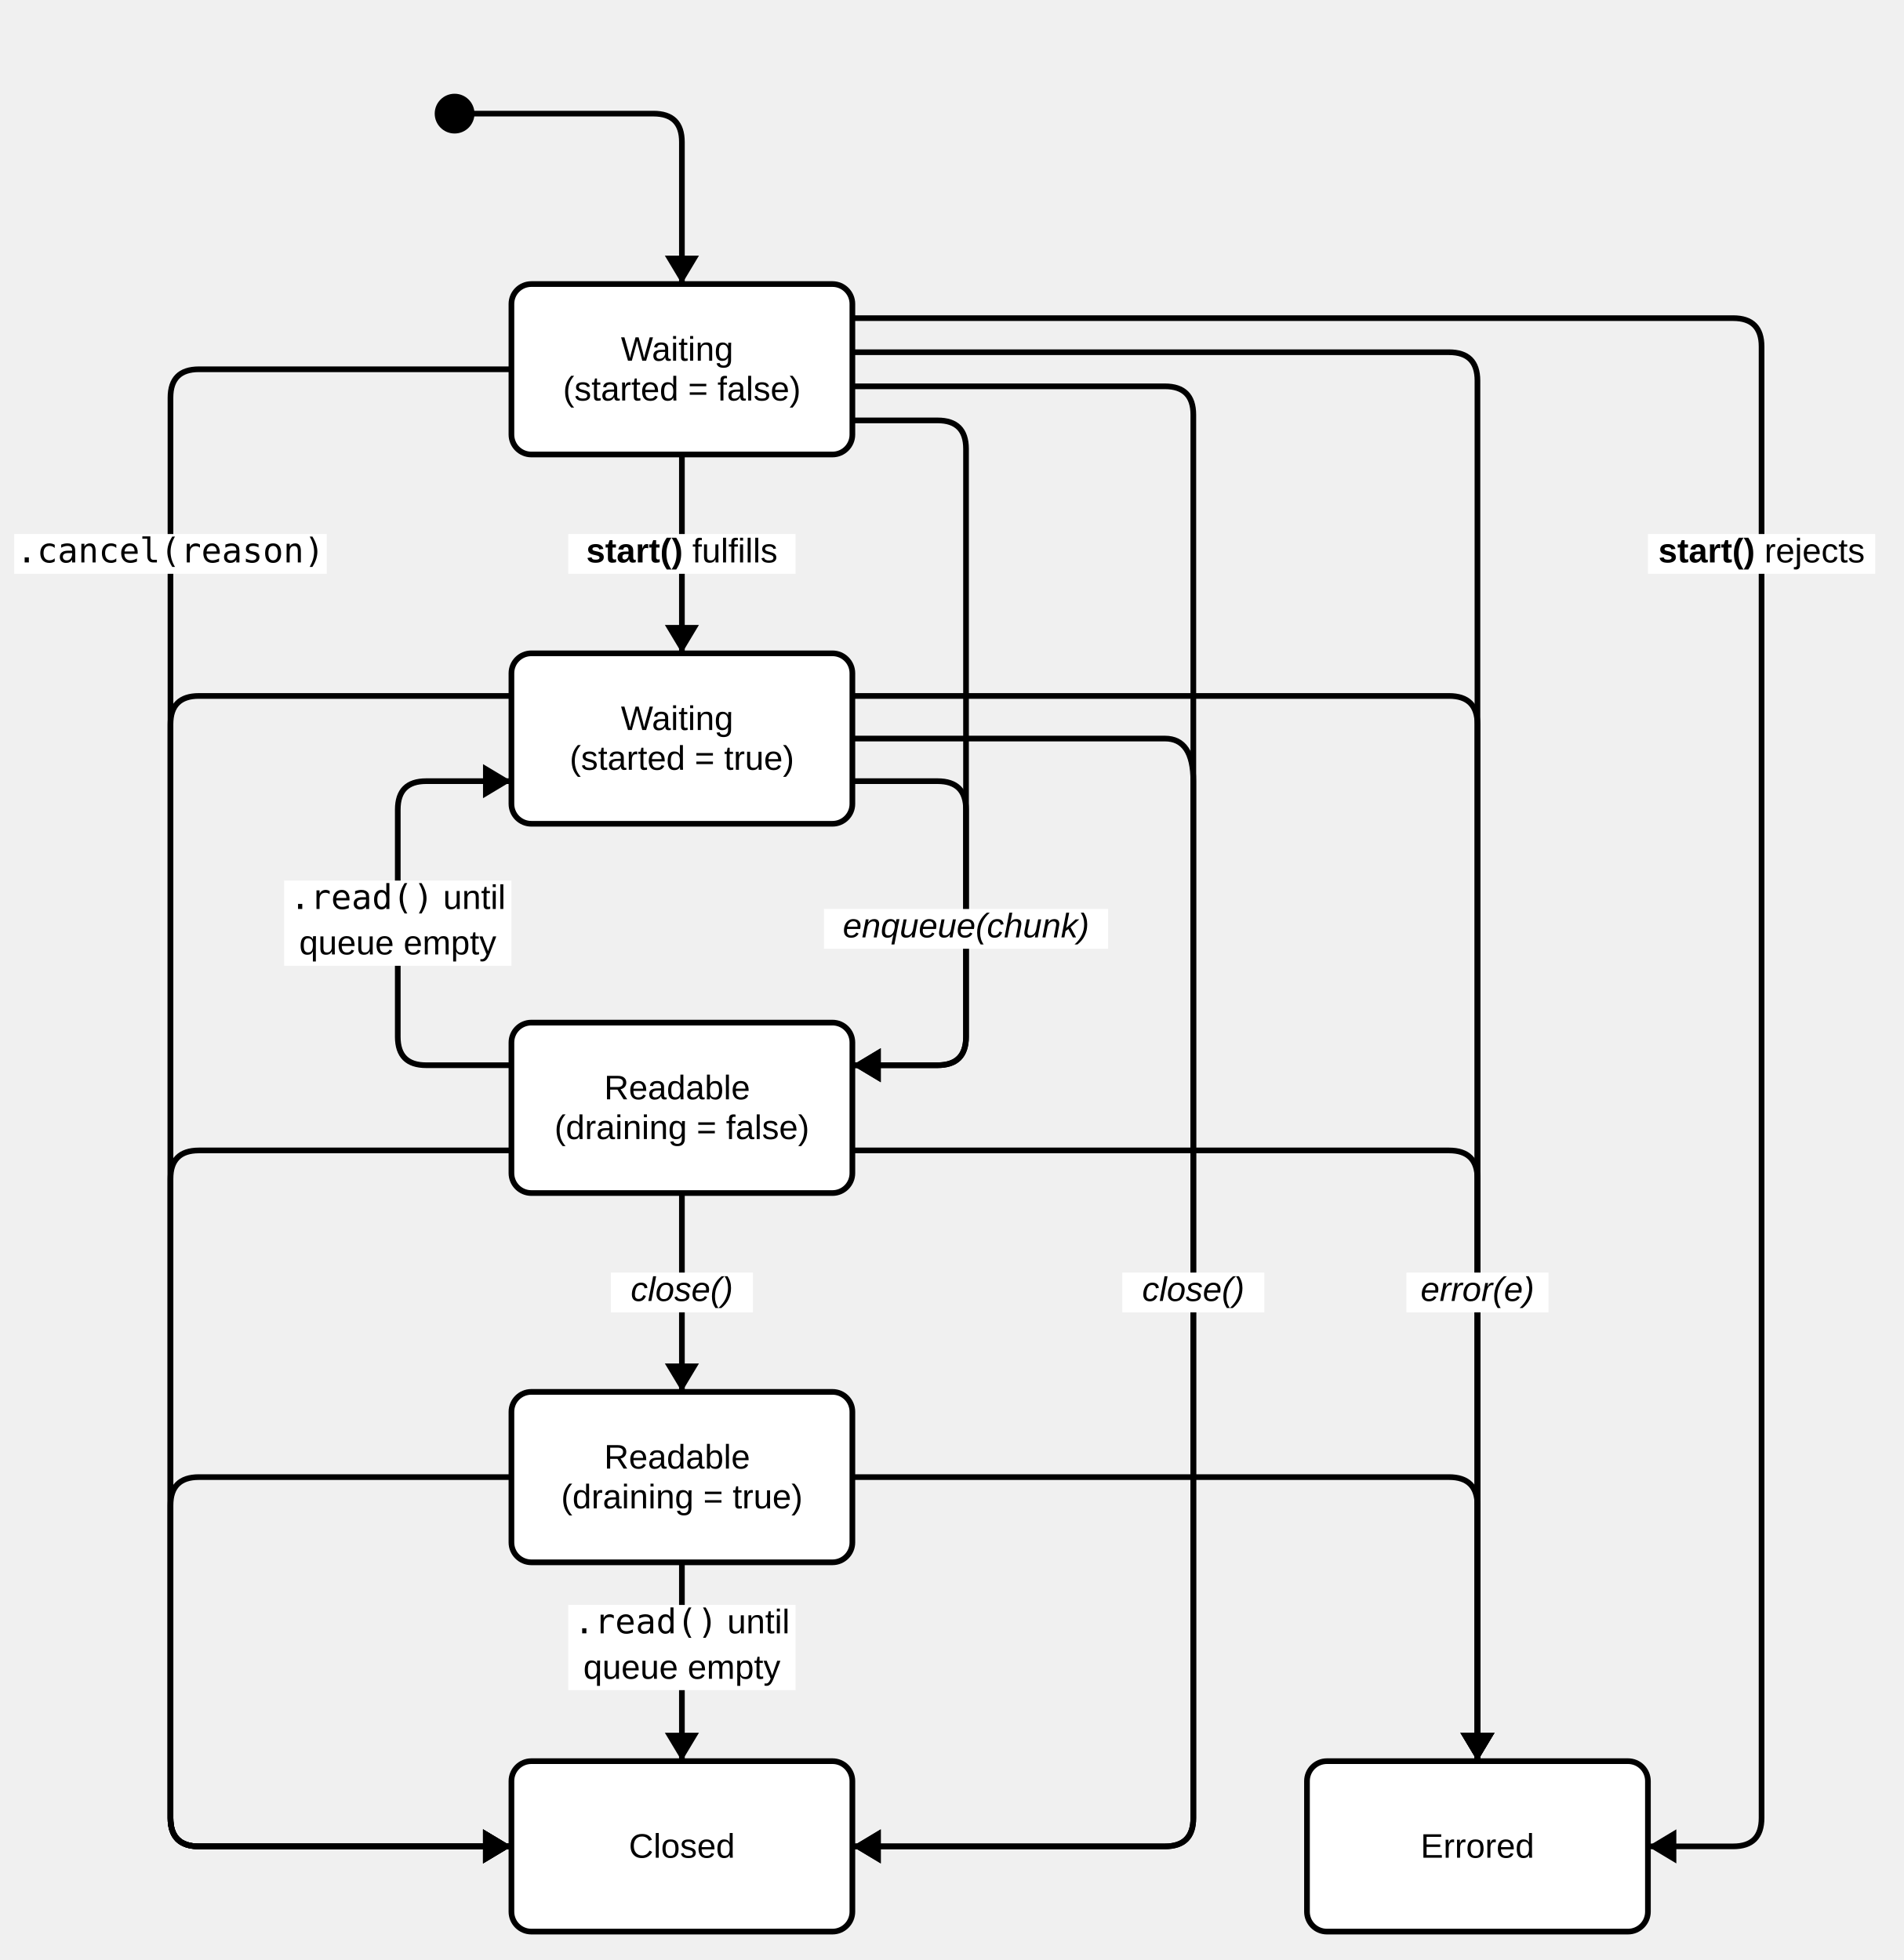
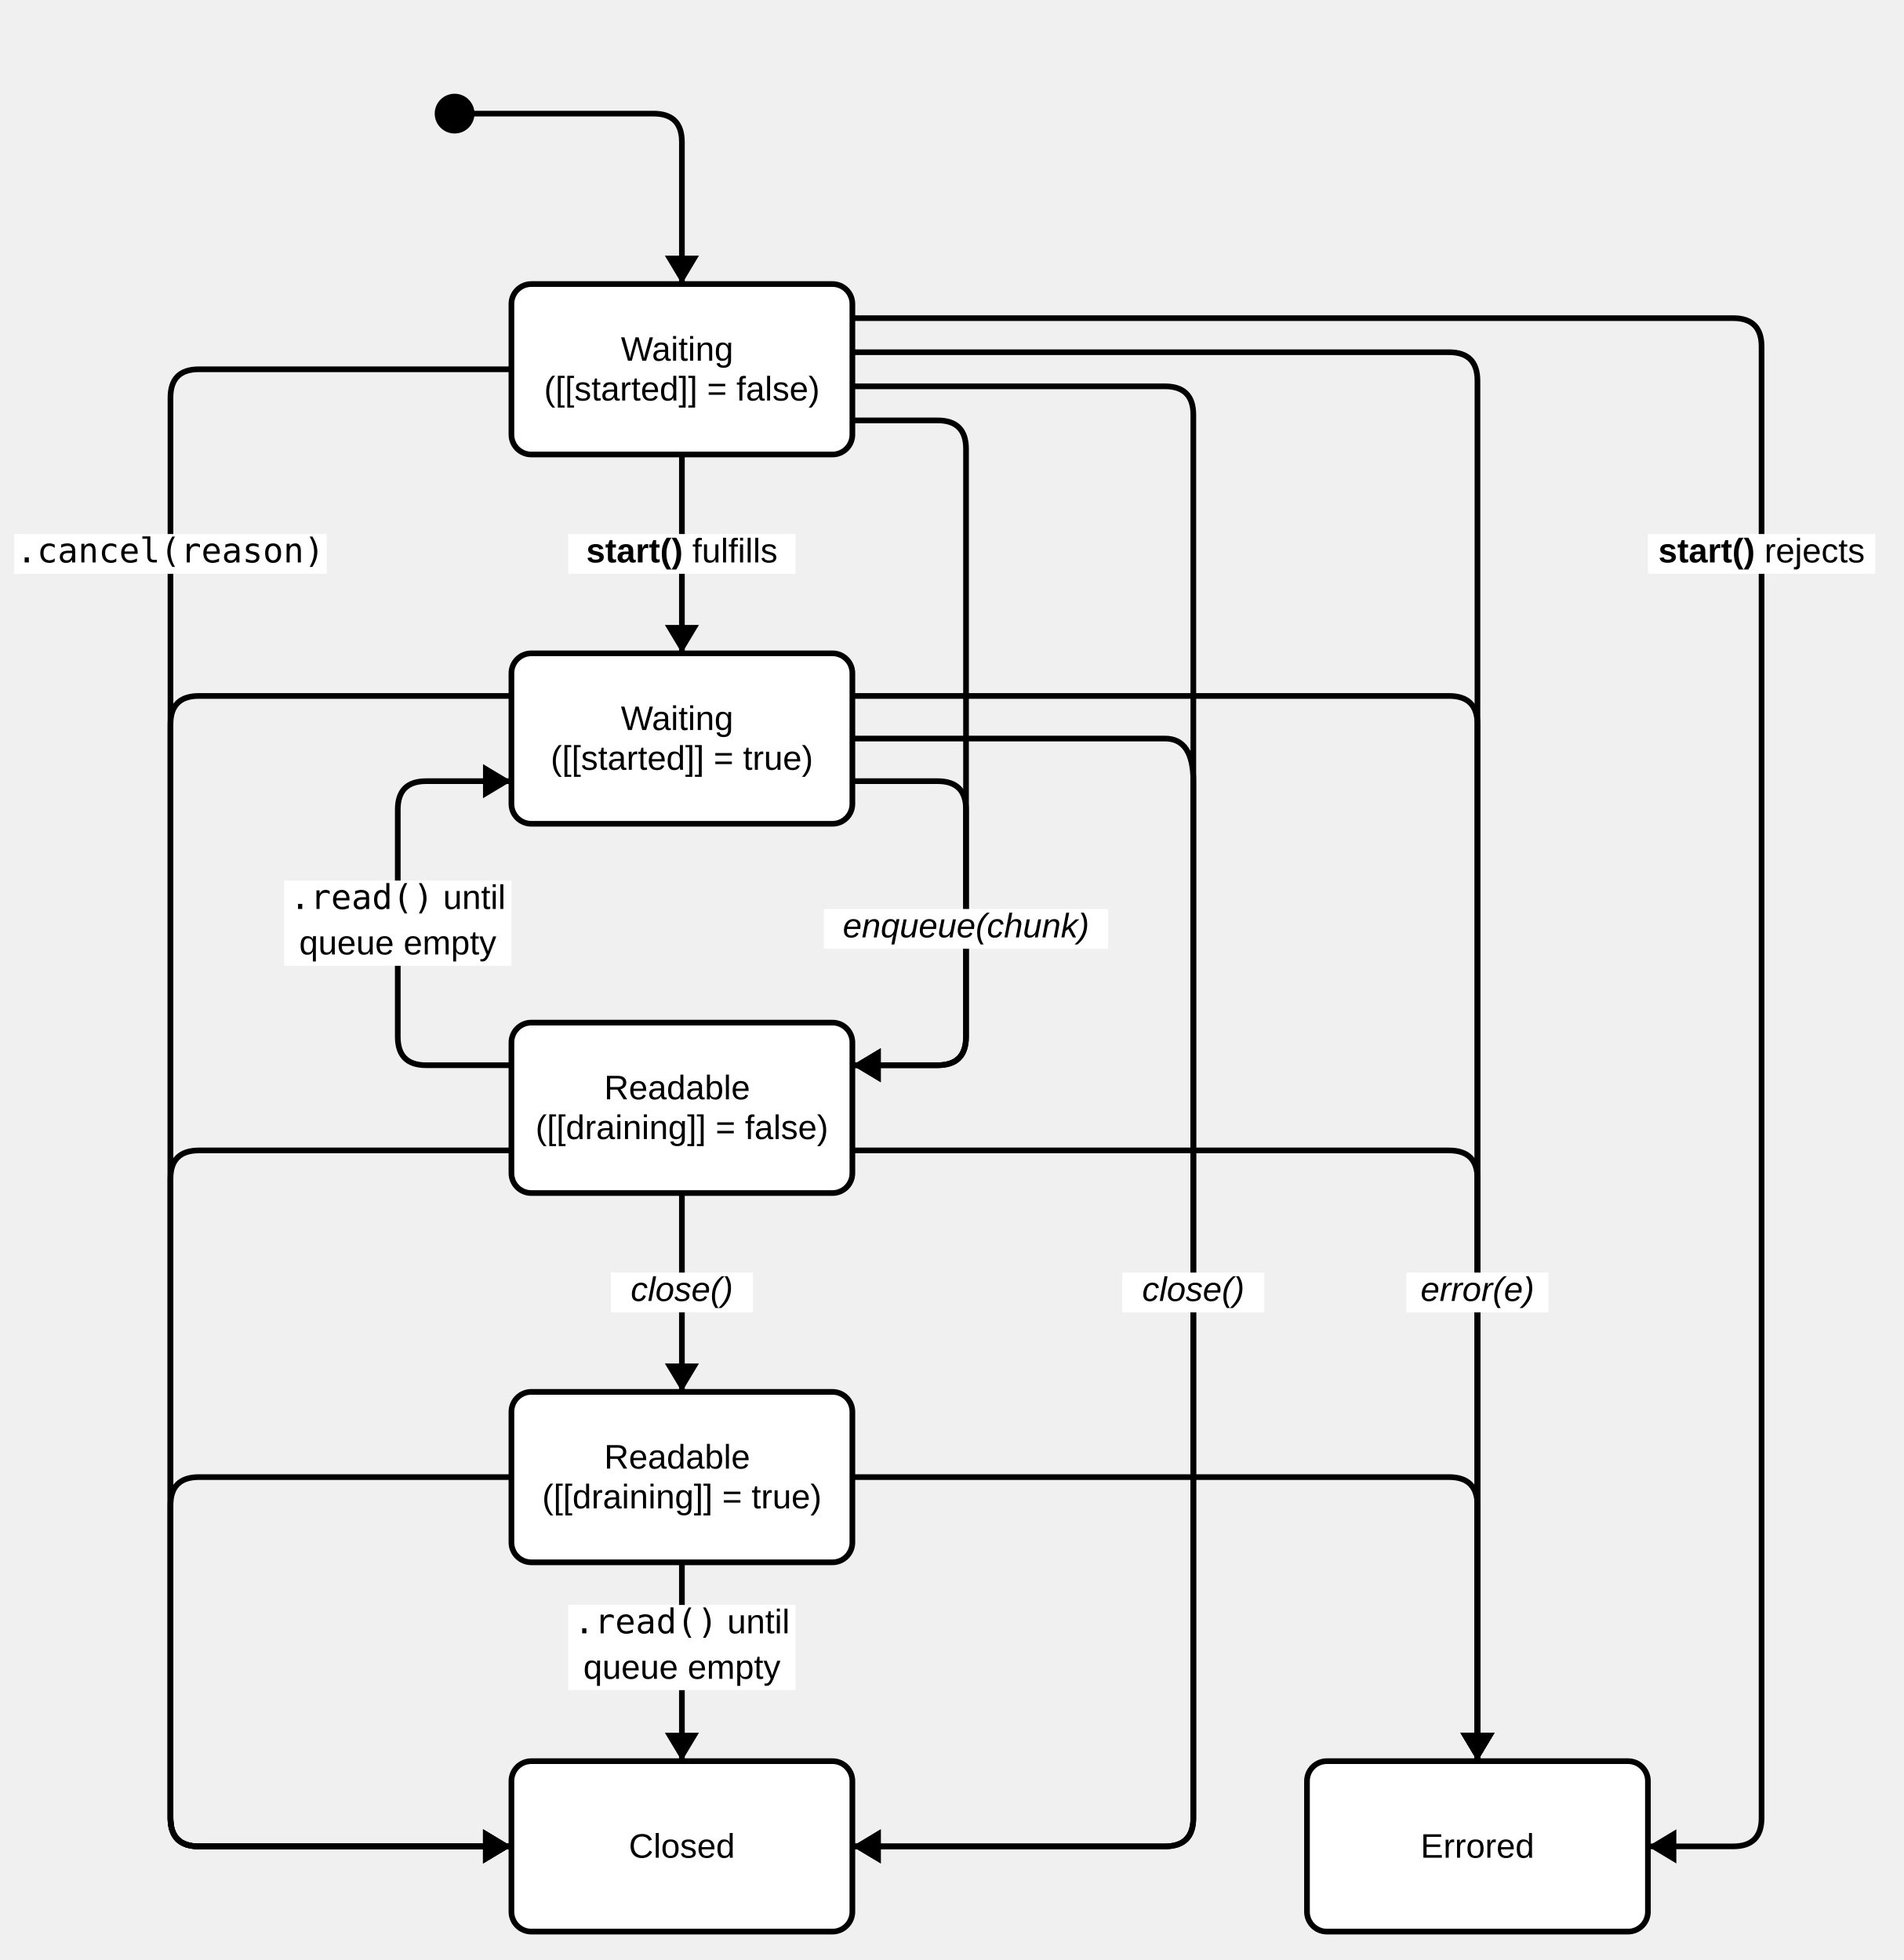
<svg xmlns="http://www.w3.org/2000/svg" width="670" height="690">
  <style>
    rect {
      fill: white;
    }

    rect[rx] {
      stroke: black;
      stroke-width: 2;
    }

    path[marker-end] {
      stroke: black;
      stroke-width: 2;
      fill: none;
    }

    text {
      font-family: Arial;
      font-size: 12px;
      text-anchor: middle;
    }

    tspan.constructor-param {
      font-weight: bold;
    }

    tspan.method-call {
      font-family: monospace;
    }

    tspan.capability {
      font-style: italic;
    }
  </style>
  <defs>
    <marker id="arrow" orient="auto" markerWidth="6" markerHeight="6" refX="5" refY="3">
      <path d="M0,0 V6 L5,3 Z" fill="black" />
    </marker>
  </defs>
  <ellipse cx="160" cy="40" rx="7" ry="7" fill="black" />
  <path d="M160,40 L230,40 Q240,40 240,50 L240,100" marker-end="url(#arrow)" />
  <g transform="translate(180, 100)">
    <rect x="0" y="0" width="120" height="60" rx="7" />
    <text y="27">
      <tspan x="60">Waiting</tspan>
-       <tspan x="60" dy="14">(started = false)</tspan>
+       <tspan x="60" dy="14">([[started]] = false)</tspan>
    </text>
  </g>
  <path d="M180,130 L70,130 Q60,130 60,140 L60,640 Q60,650 70,650 L180,650" marker-end="url(#arrow)" />
  <g transform="translate(60,188)">
    <rect x="-55" y="0" width="110" height="14" />
    <text y="10">
      <tspan class="method-call">.cancel(reason)</tspan>
    </text>
  </g>
  <path d="M240,160 L240,230" marker-end="url(#arrow)" />
  <g transform="translate(240,188)">
    <rect x="-40" y="0" width="80" height="14" />
    <text y="10">
      <tspan class="constructor-param">start()</tspan>
      <tspan>fulfills</tspan>
    </text>
  </g>
  <path d="M300,112 L610,112 Q620,112 620,122 L620,640 Q620,650 610,650 L580,650" marker-end="url(#arrow)" />
  <g transform="translate(620,188)">
    <rect x="-40" y="0" width="80" height="14" />
    <text y="10">
      <tspan class="constructor-param">start()</tspan>
      <tspan>rejects</tspan>
    </text>
  </g>
  <path d="M300,124 L510,124 Q520,124 520,134 L520,620" marker-end="url(#arrow)" />
  <path d="M300,136 L410,136 Q420,136 420,146 L420,640 Q420,650 410,650 L300,650" marker-end="url(#arrow)" />
  <path d="M300,148 L330,148 Q340,148 340,158 L340,365 Q340,375 330,375 L300,375" marker-end="url(#arrow)" />
  <g transform="translate(180, 230)">
    <rect x="0" y="0" width="120" height="60" rx="7" />
    <text y="27">
      <tspan x="60">Waiting</tspan>
-       <tspan x="60" dy="14">(started = true)</tspan>
+       <tspan x="60" dy="14">([[started]] = true)</tspan>
    </text>
  </g>
  <path d="M180,245 L70,245 Q60,245 60,255 L60,640 Q60,650 70,650 L180,650" marker-end="url(#arrow)" />
  <path d="M300,245 L510,245 Q520,245 520,255 L520,620" marker-end="url(#arrow)" />
  <path d="M300,260 L410,260 Q420,260 420,275 L420,640 Q420,650 410,650 L300,650" marker-end="url(#arrow)" />
  <g transform="translate(420,448)">
    <rect x="-25" y="0" width="50" height="14" />
    <text y="10">
      <tspan class="capability">close()</tspan>
    </text>
  </g>
  <path d="M300,275 L330,275 Q340,275 340,285 L340,365 Q340,375 330,375 L300,375" marker-end="url(#arrow)" />
  <g transform="translate(340,320)">
    <rect x="-50" y="0" width="100" height="14" />
    <text y="10">
      <tspan class="capability">enqueue(chunk)</tspan>
    </text>
  </g>
  <g transform="translate(180, 360)">
    <rect x="0" y="0" width="120" height="60" rx="7" />
    <text y="27">
      <tspan x="60">Readable</tspan>
-       <tspan x="60" dy="14">(draining = false)</tspan>
+       <tspan x="60" dy="14">([[draining]] = false)</tspan>
    </text>
  </g>
  <path d="M180,375 L150,375 Q140,375 140,365 L140,285 Q140,275 150,275 L180,275" marker-end="url(#arrow)" />
  <g transform="translate(140,320)">
    <rect x="-40" y="-10" width="80" height="30" />
    <text y="0">
      <tspan class="method-call">.read()</tspan>
      <tspan>until</tspan>
    </text>
    <text y="16">
      <tspan>queue empty</tspan>
    </text>
  </g>
  <path d="M300,405 L510,405 Q520,405 520,415 L520,620" marker-end="url(#arrow)" />
  <g transform="translate(520,448)">
    <rect x="-25" y="0" width="50" height="14" />
    <text y="10">
      <tspan class="capability">error(e)</tspan>
    </text>
  </g>
  <path d="M240,420 L240,490" marker-end="url(#arrow)" />
  <g transform="translate(240,448)">
    <rect x="-25" y="0" width="50" height="14" />
    <text y="10">
      <tspan class="capability">close()</tspan>
    </text>
  </g>
  <path d="M180,405 L70,405 Q60,405 60,415 L60,640 Q60,650 70,650 L180,650" marker-end="url(#arrow)" />
  <g transform="translate(180, 490)">
    <rect x="0" y="0" width="120" height="60" rx="7" />
    <text y="27">
      <tspan x="60">Readable</tspan>
-       <tspan x="60" dy="14">(draining = true)</tspan>
+       <tspan x="60" dy="14">([[draining]] = true)</tspan>
    </text>
  </g>
  <path d="M240,550 L240,620" marker-end="url(#arrow)" />
  <g transform="translate(240,575)">
    <rect x="-40" y="-10" width="80" height="30" />
    <text y="0">
      <tspan class="method-call">.read()</tspan>
      <tspan>until</tspan>
    </text>
    <text y="16">
      <tspan>queue empty</tspan>
    </text>
  </g>
  <path d="M180,520 L70,520 Q60,520 60,530 L60,640 Q60,650 70,650 L180,650" marker-end="url(#arrow)" />
  <path d="M300,520 L510,520 Q520,520 520,530 L520,620" marker-end="url(#arrow)" />
  <g transform="translate(180, 620)">
    <rect x="0" y="0" width="120" height="60" rx="7" />
    <text y="34">
      <tspan x="60">Closed</tspan>
    </text>
  </g>
  <g transform="translate(460, 620)">
    <rect x="0" y="0" width="120" height="60" rx="7" />
    <text y="34">
      <tspan x="60">Errored</tspan>
    </text>
  </g>
</svg>
